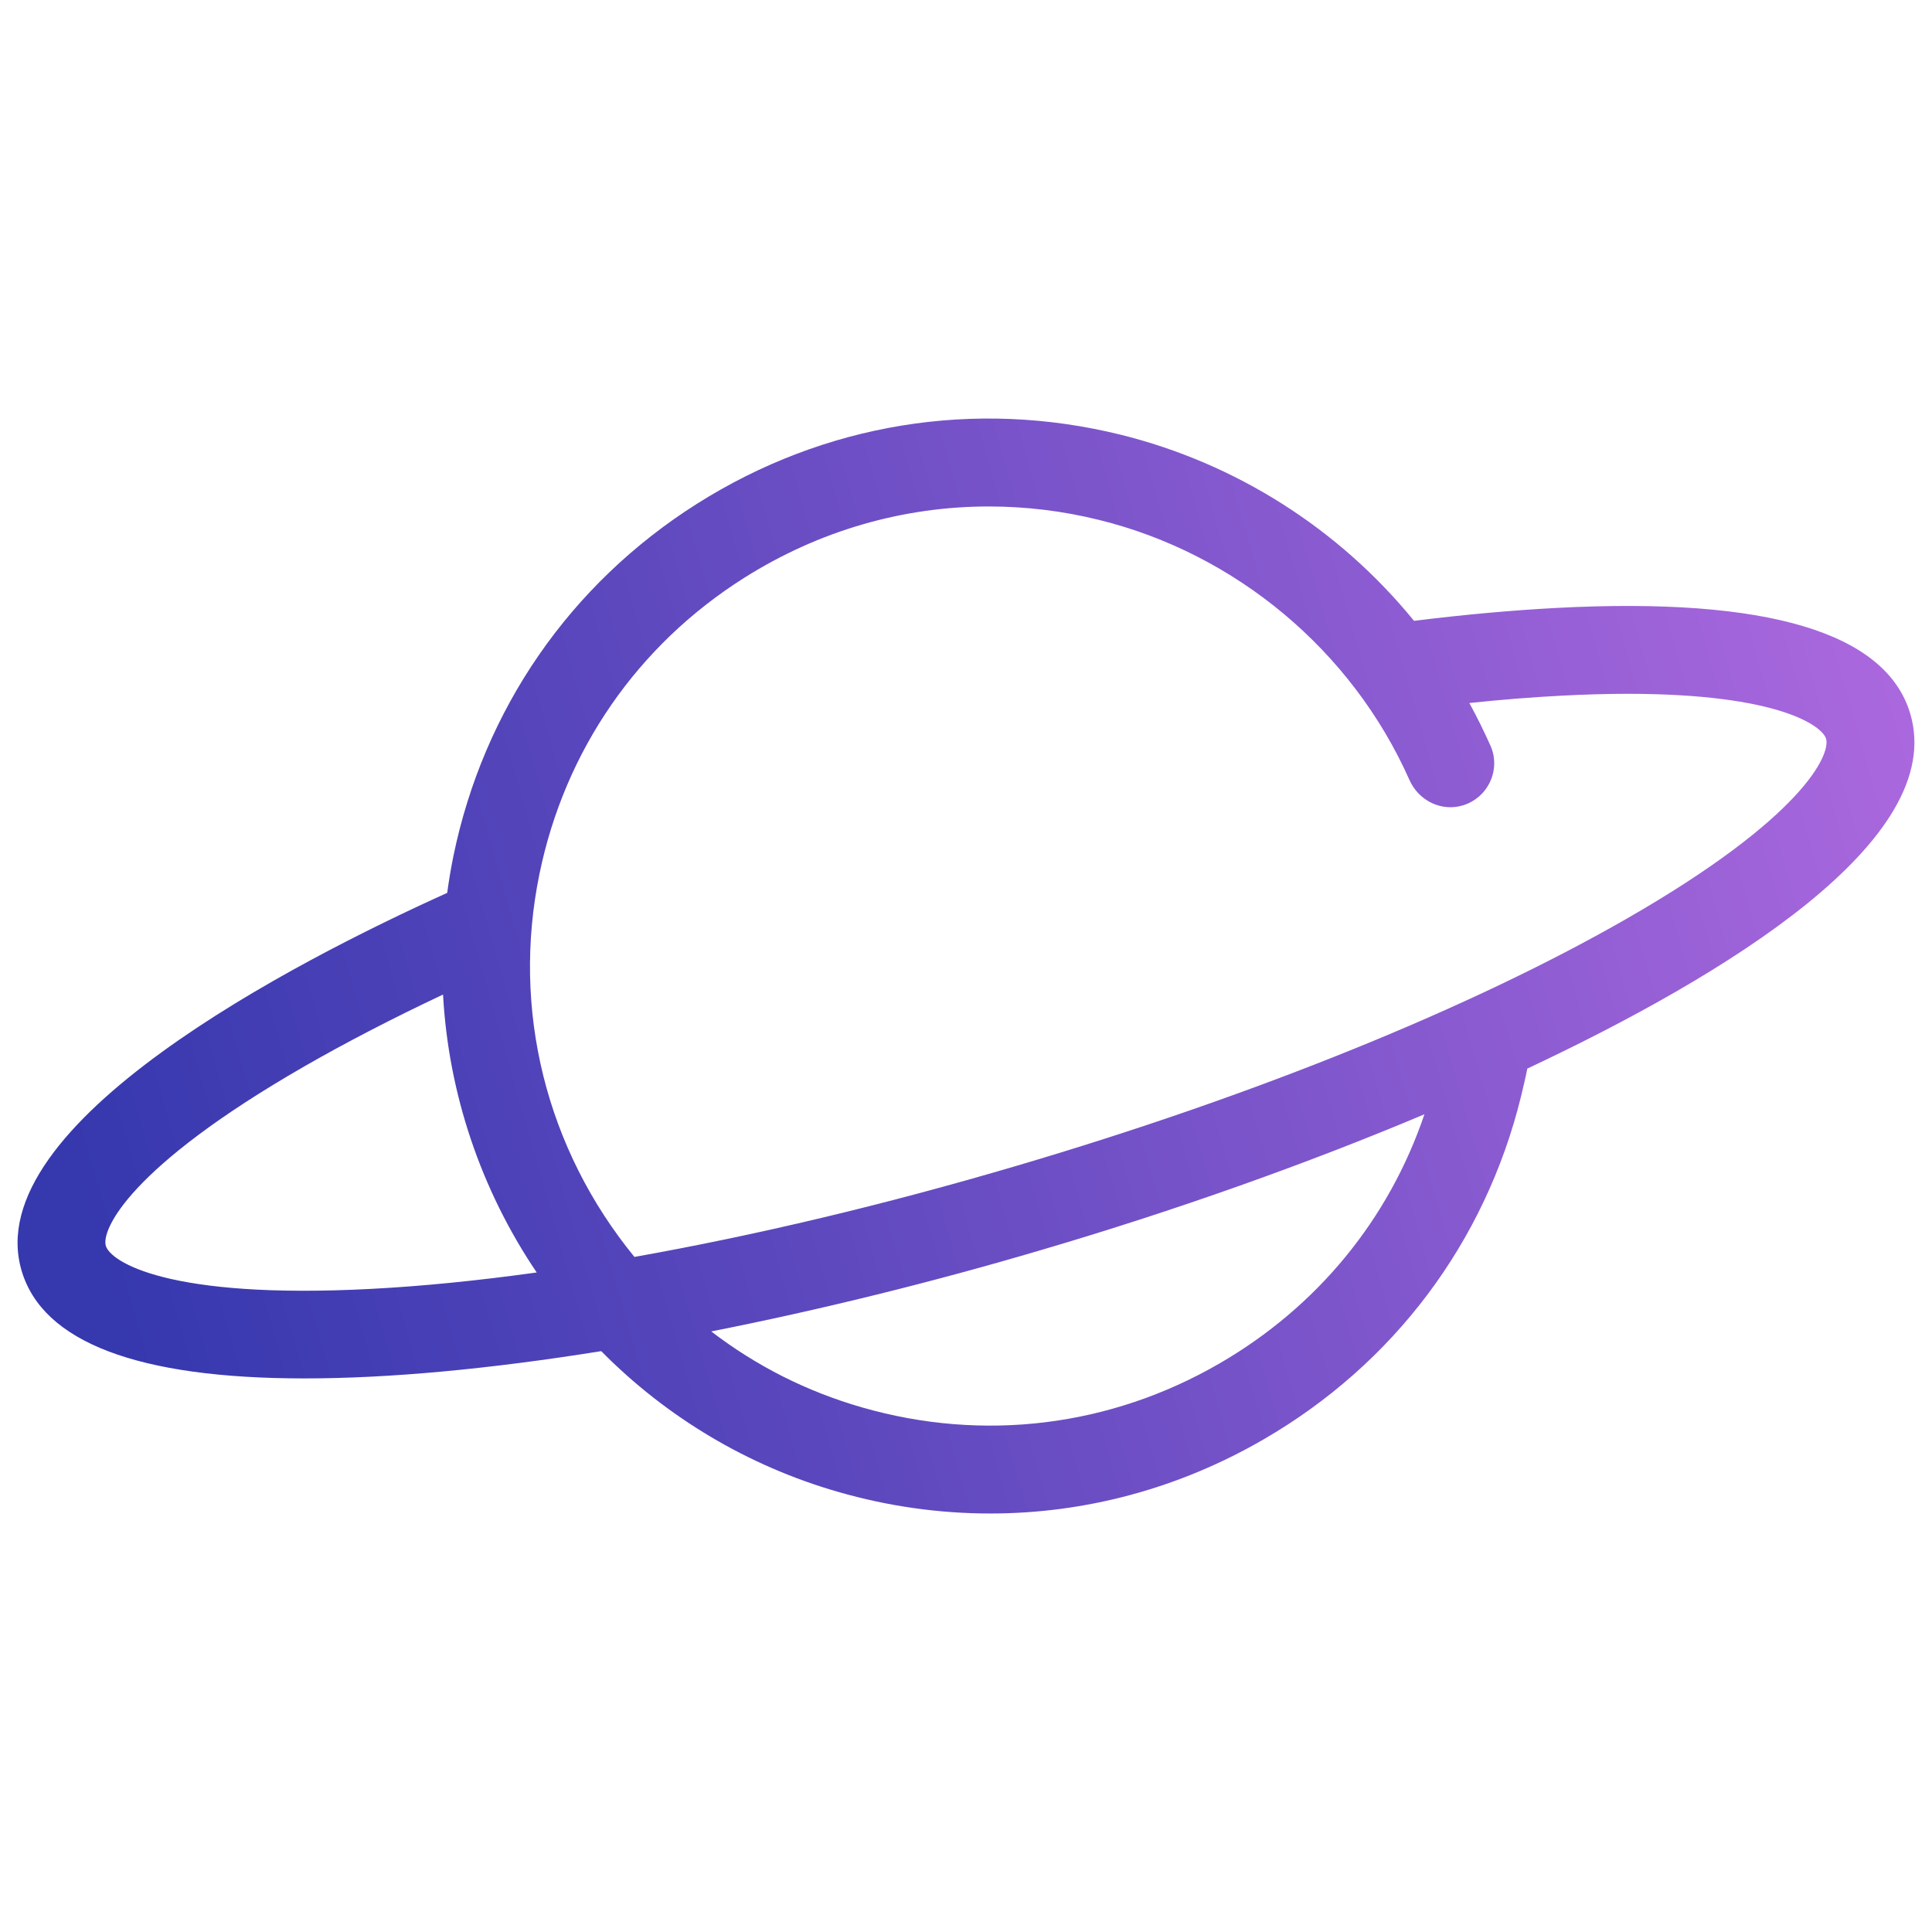
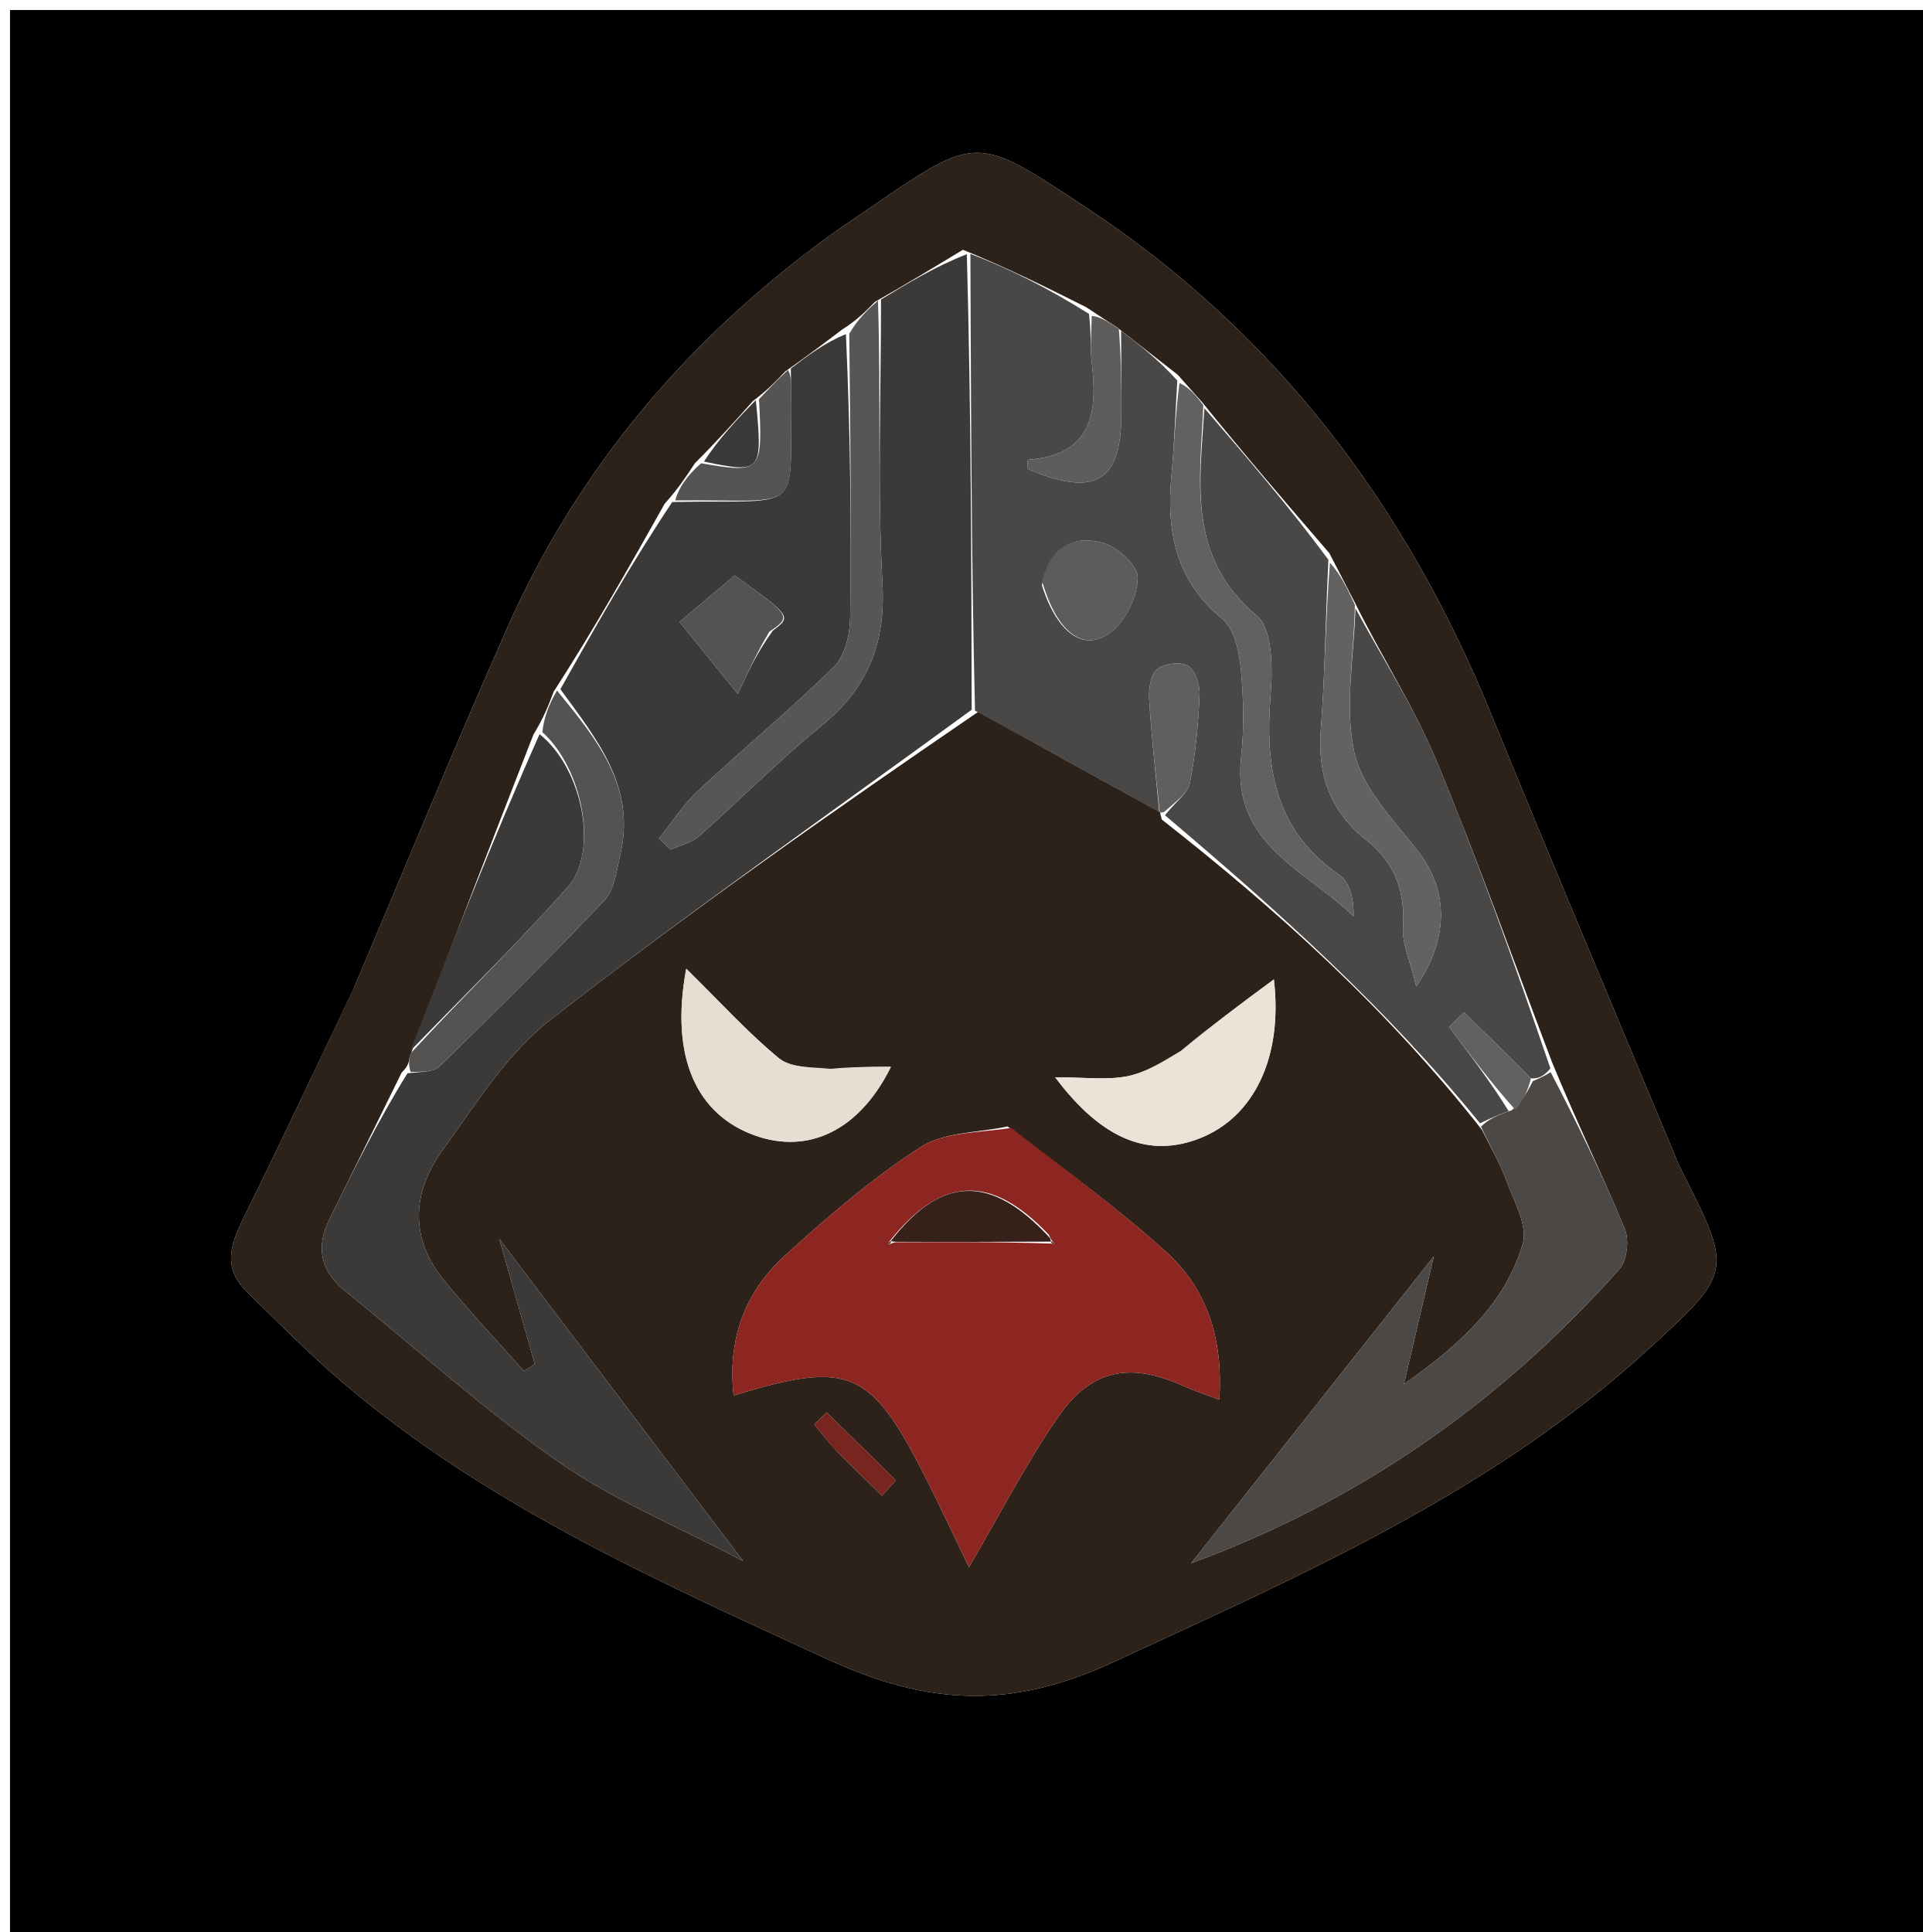
- <svg xmlns="http://www.w3.org/2000/svg" version="1.1" id="Layer_1" x="0px" y="0px" viewBox="0 0 1763.5 1763.5" style="enable-background:new 0 0 1763.5 1763.5;" xml:space="preserve">
-   <style type="text/css">
- 	.st0{fill:url(#SVGID_1_);}
- </style>
-   <linearGradient id="SVGID_1_" gradientUnits="userSpaceOnUse" x1="77.545" y1="645.102" x2="1742.822" y2="1119.262" gradientTransform="matrix(1 0 0 -1 0 1761.945)">
-     <stop offset="9.701765e-04" style="stop-color:#3638AE" />
-     <stop offset="0.317" style="stop-color:#5846BC" />
-     <stop offset="1" style="stop-color:#AB68DE" />
-   </linearGradient>
-   <path class="st0" d="M903.9,1381.5c-46.4,0-93.1-6.5-139.1-19.8c-81.7-23.5-156.2-67.8-216-128.4c-103,16.5-194.1,24.9-270.9,24.9  c-152.1,0-239-33.1-258.2-98.4C-19.8,1026,270,877.4,408.2,815c1.5-11.2,3.4-22.4,5.6-33.3c27.6-134.3,106.6-248.7,222.6-322  c116.1-73.3,253.2-95.7,386.1-63c105.4,26,199.7,85.9,268.2,170c44.9-5.6,88.8-9.6,130.2-11.8c192.3-10.1,300.9,22.5,322.8,96.7l0,0  c34,115.4-169,238.9-349.6,323.8c-1.6,8.3-3.6,16.5-5.8,25.7c-32.7,132.9-116.2,244-235,312.8  C1076,1358.7,990.5,1381.5,903.9,1381.5z M649.2,1215.3c41.2,31.6,87.3,54.9,137.8,69.4c110.7,31.8,226.5,17.6,326.2-40.2  c89.1-51.6,154.5-131.4,187-227.4c-108,45.5-227.8,88-349.1,123.7C851,1170.4,747.5,1195.9,649.2,1215.3z M404.4,907.8  c-45.6,21.5-88.7,43.8-126.1,65.3c-161.4,92.7-185.9,149.9-181.7,164.1c4.2,14.2,55.8,49,241.7,39.3l0,0c46.7-2.4,97.5-7.5,151.6-15  C438.9,1086,409.3,998,404.4,907.8z M58,1147.9c0.1,0.2,0.1,0.4,0.2,0.6c0.1,0.3,0.2,0.6,0.2,0.8c-0.1-0.3-0.2-0.6-0.2-0.8  C58.1,1148.3,58,1148.1,58,1147.9z M58,1147.8C58,1147.9,58,1147.9,58,1147.8C58,1147.9,58,1147.9,58,1147.8z M902.5,462.3  c-78.2,0-155.1,22.1-223.3,65.2C581.9,589,515.5,685,492.4,797.8c-25.5,124.1,6.1,250.9,86.7,349.5  c111.3-19.8,228.7-47.7,349.3-83.3c217.1-64,414.8-144.1,556.7-225.6c161.4-92.7,185.9-149.9,181.7-164.1  c-3.4-11.4-42.5-41-181.3-41c-18.9,0-39.2,0.6-60.4,1.7c-26.5,1.4-54.6,3.6-83.9,6.7c7,12.8,13.4,25.8,19.3,39  c4.6,10.3,4.5,22.2-0.2,32.5c-4.7,10.4-13.6,18.3-24.5,21.8c-19.5,6.2-40.7-3.7-49.3-23.1c-52.3-117.8-158.2-206.5-283.2-237.3  C969.9,466.3,936.1,462.3,902.5,462.3z" />
+ <svg xmlns="http://www.w3.org/2000/svg" version="1.1" id="Layer_1" x="0px" y="0px" width="100%" viewBox="0 0 192 193" enable-background="new 0 0 192 193" xml:space="preserve">
+   <path fill="#000000" opacity="1" stroke="none" d=" M104,194   C69.333,194 35.167,194 1,194   C1,129.667 1,65.333 1,1   C65,1 129,1 193,1   C193,65.333 193,129.667 193,194   C163.5,194 134,194 104,194  M35.299,98.81   C31.723,106.288 28.209,113.798 24.539,121.23   C23.215,123.911 22.031,126.45 24.592,128.97   C27.673,132.001 30.711,135.094 33.989,137.903   C48.439,150.29 65.535,157.88 82.66,165.757   C92.803,170.423 101.041,170.742 111.24,166.023   C130.161,157.268 149.177,148.997 164.762,134.676   C173.085,127.027 173.078,127.022 167.844,116.681   C167.544,116.089 167.311,115.462 167.055,114.848   C160.984,100.282 154.841,85.745 148.861,71.141   C140.323,50.29 127.307,33.115 108.33,20.622   C97.54,13.519 97.624,13.393 86.947,20.731   C85.714,21.579 84.459,22.398 83.245,23.272   C68.919,33.585 57.803,46.594 50.638,62.773   C45.455,74.476 40.594,86.321 35.299,98.81  z" />
+   <path fill="#2D221A" opacity="1" stroke="none" d=" M35.444,98.456   C40.594,86.321 45.455,74.476 50.638,62.773   C57.803,46.594 68.919,33.585 83.245,23.272   C84.459,22.398 85.714,21.579 86.947,20.731   C97.624,13.393 97.54,13.519 108.33,20.622   C127.307,33.115 140.323,50.29 148.861,71.141   C154.841,85.745 160.984,100.282 167.055,114.848   C167.311,115.462 167.544,116.089 167.844,116.681   C173.078,127.022 173.085,127.027 164.762,134.676   C149.177,148.997 130.161,157.268 111.24,166.023   C101.041,170.742 92.803,170.423 82.66,165.757   C65.535,157.88 48.439,150.29 33.989,137.903   C30.711,135.094 27.673,132.001 24.592,128.97   C22.031,126.45 23.215,123.911 24.539,121.23   C28.209,113.798 31.723,106.288 35.444,98.456  M69.405,46.282   C68.594,47.52 67.784,48.759 66.386,50.326   C62.914,56.5 59.442,62.674 55.295,69.109   C54.81,70.395 54.325,71.682 53.285,73.37   C49.183,83.909 45.08,94.447 40.907,105.624   C40.856,106.049 40.804,106.474 40.119,107.147   C37.712,112.033 35.308,116.92 32.898,121.804   C31.529,124.577 32.002,126.954 34.417,128.913   C41.505,134.664 48.316,140.811 55.777,146.028   C61.209,149.826 67.501,152.393 74.221,155.937   C65.571,144.504 57.755,134.174 49.864,123.746   C51.042,127.895 52.229,132.075 53.415,136.255   C53.055,136.494 52.696,136.734 52.336,136.973   C49.652,133.937 46.865,130.984 44.31,127.843   C40.886,123.635 41.189,119.073 44.193,114.917   C47.496,110.348 50.614,105.279 54.956,101.897   C68.702,91.195 82.981,81.18 97.72,71.099   C103.743,74.445 109.767,77.79 115.876,81.132   C115.876,81.132 115.866,81.217 116.041,81.867   C127.615,90.957 138.518,100.751 148.027,112.878   C148.834,114.52 149.789,116.108 150.409,117.817   C151.176,119.93 152.636,122.432 152.093,124.262   C150.354,130.132 146.044,134.186 140.225,138.281   C141.396,133.269 142.314,129.344 143.211,125.504   C135.152,135.697 127.24,145.704 118.972,156.161   C135.969,149.909 149.99,139.996 161.748,126.79   C162.516,125.927 162.745,123.864 162.283,122.749   C160.062,117.39 157.516,112.166 155.033,106.143   C151.194,96.036 147.583,85.834 143.423,75.861   C141.239,70.624 138.094,65.788 135.274,60.088   C134.543,58.68 133.812,57.272 132.779,55.261   C128.618,50.433 124.458,45.605 120.084,40.196   C119.408,39.436 118.731,38.677 117.626,37.431   C115.744,35.965 113.862,34.499 111.522,32.662   C110.701,32.142 109.88,31.623 108.505,30.695   C104.634,28.756 100.763,26.818 96.18,24.951   C93.453,26.606 90.726,28.26 87.39,30.156   C86.511,31.059 85.633,31.962 84.087,32.941   C82.389,34.23 80.69,35.518 78.425,37.113   C77.554,38.033 76.682,38.953 75.186,40.082   C73.444,42.033 71.702,43.983 69.405,46.282  M100.642,112.528   C97.704,113.168 94.287,113.07 91.928,114.602   C87.082,117.747 82.625,121.57 78.342,125.478   C74.368,129.104 72.654,133.816 73.277,139.404   C84.88,135.859 86.984,136.788 92.493,147.704   C93.948,150.588 95.314,153.516 96.783,156.553   C99.958,151.155 102.575,145.981 105.88,141.292   C109.112,136.707 113.06,136.115 118.156,138.439   C119.156,138.895 120.213,139.228 121.788,139.824   C122.185,133.693 120.556,128.734 116.428,125.015   C111.635,120.695 106.396,116.869 100.642,112.528  M82.647,106.97   C81.008,106.584 78.973,106.679 77.806,105.719   C74.733,103.193 72.037,100.208 68.542,96.767   C66.883,105.688 69.631,111.389 75.443,113.444   C80.753,115.321 85.844,112.943 88.988,106.572   C86.859,106.572 85.069,106.572 82.647,106.97  M117.841,105.338   C116.074,106.097 114.368,107.184 112.524,107.528   C110.475,107.91 108.3,107.616 105.393,107.616   C110.16,113.976 114.875,115.686 119.9,113.688   C125.174,111.591 128.161,105.718 127.239,97.839   C123.897,100.304 120.971,102.462 117.841,105.338  M83.576,144.984   C85.079,146.461 86.583,147.939 88.086,149.416   C88.551,148.903 89.017,148.39 89.482,147.877   C87.177,145.617 84.872,143.356 82.567,141.095   C82.153,141.493 81.739,141.891 81.325,142.289   C81.919,143.029 82.514,143.77 83.576,144.984  z" />
+   <path fill="#3C3A38" opacity="1" stroke="none" d=" M55.97,68.849   C59.442,62.674 62.914,56.5 67.144,50.151   C80.77,49.854 78.831,51.775 79.006,38.77   C79.015,38.116 78.997,37.461 78.992,36.806   C80.69,35.518 82.389,34.23 84.493,33.38   C84.93,43.118 85.04,52.418 84.918,61.714   C84.896,63.379 84.396,65.518 83.295,66.604   C78.935,70.904 74.193,74.814 69.714,78.998   C68.228,80.386 67.107,82.165 65.819,83.765   C66.211,84.135 66.602,84.504 66.993,84.874   C67.953,84.432 69.087,84.188 69.844,83.518   C73.941,79.894 77.786,75.971 82.023,72.526   C86.647,68.767 88.468,64.363 88.141,58.304   C87.63,48.866 88.001,39.381 87.999,29.915   C90.726,28.26 93.453,26.606 96.569,25.395   C96.99,40.859 97.022,55.879 97.054,70.899   C82.981,81.18 68.702,91.195 54.956,101.897   C50.614,105.279 47.496,110.348 44.193,114.917   C41.189,119.073 40.886,123.635 44.31,127.843   C46.865,130.984 49.652,133.937 52.336,136.973   C52.696,136.734 53.055,136.494 53.415,136.255   C52.229,132.075 51.042,127.895 49.864,123.746   C57.755,134.174 65.571,144.504 74.221,155.937   C67.501,152.393 61.209,149.826 55.777,146.028   C48.316,140.811 41.505,134.664 34.417,128.913   C32.002,126.954 31.529,124.577 32.898,121.804   C35.308,116.92 37.712,112.033 40.699,107.214   C42.159,107.051 43.313,107.102 43.877,106.55   C49.459,101.088 55.023,95.601 60.385,89.926   C61.386,88.866 61.581,86.963 61.951,85.403   C63.562,78.602 59.566,73.79 55.97,68.849  M77.185,63.005   C79.074,61.576 79.074,61.576 73.379,57.485   C71.336,59.208 69.343,60.889 67.875,62.128   C69.876,64.604 71.705,66.867 73.695,69.328   C74.598,67.354 75.546,65.283 77.185,63.005  z" />
+   <path fill="#4A4846" opacity="1" stroke="none" d=" M97.387,70.999   C97.022,55.879 96.99,40.859 96.925,25.359   C100.763,26.818 104.634,28.756 108.767,31.354   C109.019,33.336 108.871,34.676 109.026,35.98   C109.629,41.054 109.254,45.429 102.688,45.924   C102.633,45.928 102.622,46.513 102.596,46.828   C109.323,49.698 111.97,48.195 112.004,41.47   C112.018,38.658 111.99,35.846 111.98,33.033   C113.862,34.499 115.744,35.965 117.592,38.016   C117.38,41.571 117.281,44.548 117.004,47.509   C116.482,53.096 117.437,57.997 122.103,61.85   C123.278,62.82 123.763,65.03 123.928,66.732   C124.217,69.7 124.281,72.746 123.961,75.707   C123.025,84.365 130.463,86.92 135.203,91.54   C135.229,89.859 134.851,88.143 133.793,87.413   C127.311,82.946 126.331,76.638 126.91,69.441   C127.125,66.772 127.116,62.83 125.515,61.486   C118.552,55.639 119.845,48.203 120.298,40.777   C124.458,45.605 128.618,50.433 132.685,55.915   C132.386,62.021 132.342,67.487 131.923,72.923   C131.574,77.45 132.904,81.095 136.448,83.896   C139.296,86.147 140.367,88.998 140.136,92.629   C140.031,94.272 140.846,95.973 141.46,98.555   C144.968,93.361 144.5,88.635 141.521,84.878   C139.11,81.836 136.048,78.677 135.268,75.131   C134.264,70.574 135.252,65.578 135.383,60.771   C138.094,65.788 141.239,70.624 143.423,75.861   C147.583,85.834 151.194,96.036 154.861,106.735   C154.162,107.551 153.635,107.774 152.912,107.721   C150.557,105.345 148.399,103.246 146.24,101.146   C145.738,101.623 145.235,102.099 144.733,102.576   C146.837,105.376 148.942,108.177 150.691,110.998   C149.499,111.418 148.662,111.817 147.825,112.215   C138.518,100.751 127.615,90.957 116.357,81.442   C117.427,80.086 118.644,79.246 118.848,78.206   C119.419,75.307 119.692,72.331 119.817,69.374   C119.859,68.39 119.36,66.908 118.632,66.498   C117.868,66.067 116.213,66.29 115.54,66.891   C114.884,67.477 114.722,68.918 114.787,69.956   C115.02,73.689 115.441,77.41 115.791,81.136   C109.767,77.79 103.743,74.445 97.387,70.999  M104.063,58.465   C105.628,63.365 108.4,65.293 111.121,63.012   C112.537,61.826 113.625,59.488 113.638,57.661   C113.647,56.484 111.617,54.647 110.181,54.242   C107.392,53.455 104.942,54.43 104.063,58.465  z" />
+   <path fill="#8D2520" opacity="1" stroke="none" d=" M100.997,112.678   C106.396,116.869 111.635,120.695 116.428,125.015   C120.556,128.734 122.185,133.693 121.788,139.824   C120.213,139.228 119.156,138.895 118.156,138.439   C113.06,136.115 109.112,136.707 105.88,141.292   C102.575,145.981 99.958,151.155 96.783,156.553   C95.314,153.516 93.948,150.588 92.493,147.704   C86.984,136.788 84.88,135.859 73.277,139.404   C72.654,133.816 74.368,129.104 78.342,125.478   C82.625,121.57 87.082,117.747 91.928,114.602   C94.287,113.07 97.704,113.168 100.997,112.678  M89.878,124.096   C94.909,124.075 99.941,124.055 105.045,124.23   C105.045,124.23 105.327,124.23 105.327,124.23   C105.327,124.23 105.024,123.982 104.754,123.342   C98.977,117.253 94.03,117.452 88.785,124.08   C88.785,124.08 88.812,124.375 88.812,124.375   C88.812,124.375 89.034,124.042 89.878,124.096  z" />
+   <path fill="#4B4846" opacity="1" stroke="none" d=" M153.108,107.998   C153.635,107.774 154.162,107.551 154.887,107.111   C157.516,112.166 160.062,117.39 162.283,122.749   C162.745,123.864 162.516,125.927 161.748,126.79   C149.99,139.996 135.969,149.909 118.972,156.161   C127.24,145.704 135.152,135.697 143.211,125.504   C142.314,129.344 141.396,133.269 140.225,138.281   C146.044,134.186 150.354,130.132 152.093,124.262   C152.636,122.432 151.176,119.93 150.409,117.817   C149.789,116.108 148.834,114.52 147.926,112.547   C148.662,111.817 149.499,111.418 151.008,110.905   C152.157,109.859 152.632,108.928 153.108,107.998  z" />
+   <path fill="#3C3A38" opacity="1" stroke="none" d=" M40.977,104.986   C45.08,94.447 49.183,83.909 53.895,73.339   C58.255,76.82 59.779,85.128 56.748,88.558   C51.725,94.241 46.257,99.53 40.977,104.986  z" />
+   <path fill="#575655" opacity="1" stroke="none" d=" M87.694,30.035   C88.001,39.381 87.63,48.866 88.141,58.304   C88.468,64.363 86.647,68.767 82.023,72.526   C77.786,75.971 73.941,79.894 69.844,83.518   C69.087,84.188 67.953,84.432 66.993,84.874   C66.602,84.504 66.211,84.135 65.819,83.765   C67.107,82.165 68.228,80.386 69.714,78.998   C74.193,74.814 78.935,70.904 83.295,66.604   C84.396,65.518 84.896,63.379 84.918,61.714   C85.04,52.418 84.93,43.118 84.827,33.342   C85.633,31.962 86.511,31.059 87.694,30.035  z" />
+   <path fill="#E6DED3" opacity="1" stroke="none" d=" M82.963,106.771   C85.069,106.572 86.859,106.572 88.988,106.572   C85.844,112.943 80.753,115.321 75.443,113.444   C69.631,111.389 66.883,105.688 68.542,96.767   C72.037,100.208 74.733,103.193 77.806,105.719   C78.973,106.679 81.008,106.584 82.963,106.771  z" />
+   <path fill="#EBE2D8" opacity="1" stroke="none" d=" M117.943,104.979   C120.971,102.462 123.897,100.304 127.239,97.839   C128.161,105.718 125.174,111.591 119.9,113.688   C114.875,115.686 110.16,113.976 105.393,107.616   C108.3,107.616 110.475,107.91 112.524,107.528   C114.368,107.184 116.074,106.097 117.943,104.979  z" />
+   <path fill="#626160" opacity="1" stroke="none" d=" M120.191,40.486   C119.845,48.203 118.552,55.639 125.515,61.486   C127.116,62.83 127.125,66.772 126.91,69.441   C126.331,76.638 127.311,82.946 133.793,87.413   C134.851,88.143 135.229,89.859 135.203,91.54   C130.463,86.92 123.025,84.365 123.961,75.707   C124.281,72.746 124.217,69.7 123.928,66.732   C123.763,65.03 123.278,62.82 122.103,61.85   C117.437,57.997 116.482,53.096 117.004,47.509   C117.281,44.548 117.38,41.571 117.807,38.26   C118.731,38.677 119.408,39.436 120.191,40.486  z" />
+   <path fill="#545352" opacity="1" stroke="none" d=" M40.942,105.305   C46.257,99.53 51.725,94.241 56.748,88.558   C59.779,85.128 58.255,76.82 54.172,73.138   C54.325,71.682 54.81,70.395 55.632,68.979   C59.566,73.79 63.562,78.602 61.951,85.403   C61.581,86.963 61.386,88.866 60.385,89.926   C55.023,95.601 49.459,101.088 43.877,106.55   C43.313,107.102 42.159,107.051 41.016,107.09   C40.804,106.474 40.856,106.049 40.942,105.305  z" />
+   <path fill="#646261" opacity="1" stroke="none" d=" M135.328,60.429   C135.252,65.578 134.264,70.574 135.268,75.131   C136.048,78.677 139.11,81.836 141.521,84.878   C144.5,88.635 144.968,93.361 141.46,98.555   C140.846,95.973 140.031,94.272 140.136,92.629   C140.367,88.998 139.296,86.147 136.448,83.896   C132.904,81.095 131.574,77.45 131.923,72.923   C132.342,67.487 132.386,62.021 132.837,56.216   C133.812,57.272 134.543,58.68 135.328,60.429  z" />
+   <path fill="#5E5D5C" opacity="1" stroke="none" d=" M111.751,32.848   C111.99,35.846 112.018,38.658 112.004,41.47   C111.97,48.195 109.323,49.698 102.596,46.828   C102.622,46.513 102.633,45.928 102.688,45.924   C109.254,45.429 109.629,41.054 109.026,35.98   C108.871,34.676 109.019,33.336 109.044,31.558   C109.88,31.623 110.701,32.142 111.751,32.848  z" />
+   <path fill="#555453" opacity="1" stroke="none" d=" M78.708,36.96   C78.997,37.461 79.015,38.116 79.006,38.77   C78.831,51.775 80.77,49.854 67.438,49.987   C67.784,48.759 68.594,47.52 70.033,46.281   C76.081,47.32 76.191,47.182 75.811,39.873   C76.682,38.953 77.554,38.033 78.708,36.96  z" />
+   <path fill="#3C3A38" opacity="1" stroke="none" d=" M75.499,39.978   C76.191,47.182 76.081,47.32 70.31,46.107   C71.702,43.983 73.444,42.033 75.499,39.978  z" />
+   <path fill="#78241F" opacity="1" stroke="none" d=" M83.342,144.747   C82.514,143.77 81.919,143.029 81.325,142.289   C81.739,141.891 82.153,141.493 82.567,141.095   C84.872,143.356 87.177,145.617 89.482,147.877   C89.017,148.39 88.551,148.903 88.086,149.416   C86.583,147.939 85.079,146.461 83.342,144.747  z" />
+   <path fill="#545352" opacity="1" stroke="none" d=" M76.84,63.108   C75.546,65.283 74.598,67.354 73.695,69.328   C71.705,66.867 69.876,64.604 67.875,62.128   C69.343,60.889 71.336,59.208 73.379,57.485   C79.074,61.576 79.074,61.576 76.84,63.108  z" />
+   <path fill="#5D5C5B" opacity="1" stroke="none" d=" M104.092,58.076   C104.942,54.43 107.392,53.455 110.181,54.242   C111.617,54.647 113.647,56.484 113.638,57.661   C113.625,59.488 112.537,61.826 111.121,63.012   C108.4,65.293 105.628,63.365 104.092,58.076  z" />
+   <path fill="#615F5E" opacity="1" stroke="none" d=" M115.834,81.134   C115.441,77.41 115.02,73.689 114.787,69.956   C114.722,68.918 114.884,67.477 115.54,66.891   C116.213,66.29 117.868,66.067 118.632,66.498   C119.36,66.908 119.859,68.39 119.817,69.374   C119.692,72.331 119.419,75.307 118.848,78.206   C118.644,79.246 117.427,80.086 116.27,81.118   C115.866,81.217 115.876,81.132 115.834,81.134  z" />
+   <path fill="#62615F" opacity="1" stroke="none" d=" M152.912,107.721   C152.632,108.928 152.157,109.859 151.363,110.884   C148.942,108.177 146.837,105.376 144.733,102.576   C145.235,102.099 145.738,101.623 146.24,101.146   C148.399,103.246 150.557,105.345 152.912,107.721  z" />
+   <path fill="#36211A" opacity="1" stroke="none" d=" M104.973,124.034   C99.941,124.055 94.909,124.075 89.442,124.052   C89.005,124.008 88.972,123.979 88.972,123.979   C94.03,117.452 98.977,117.253 104.875,123.674   C104.996,124.006 104.973,124.034 104.973,124.034  z" />
+   <path fill="#36211A" opacity="1" stroke="none" d=" M89.02,124.025   C89.034,124.042 88.812,124.375 88.812,124.375   C88.812,124.375 88.785,124.08 88.879,124.03   C88.972,123.979 89.005,124.008 89.02,124.025  z" />
+   <path fill="#36211A" opacity="1" stroke="none" d=" M105.01,123.994   C105.024,123.982 105.327,124.23 105.327,124.23   C105.327,124.23 105.045,124.23 105.009,124.132   C104.973,124.034 104.996,124.006 105.01,123.994  z" />
</svg>
